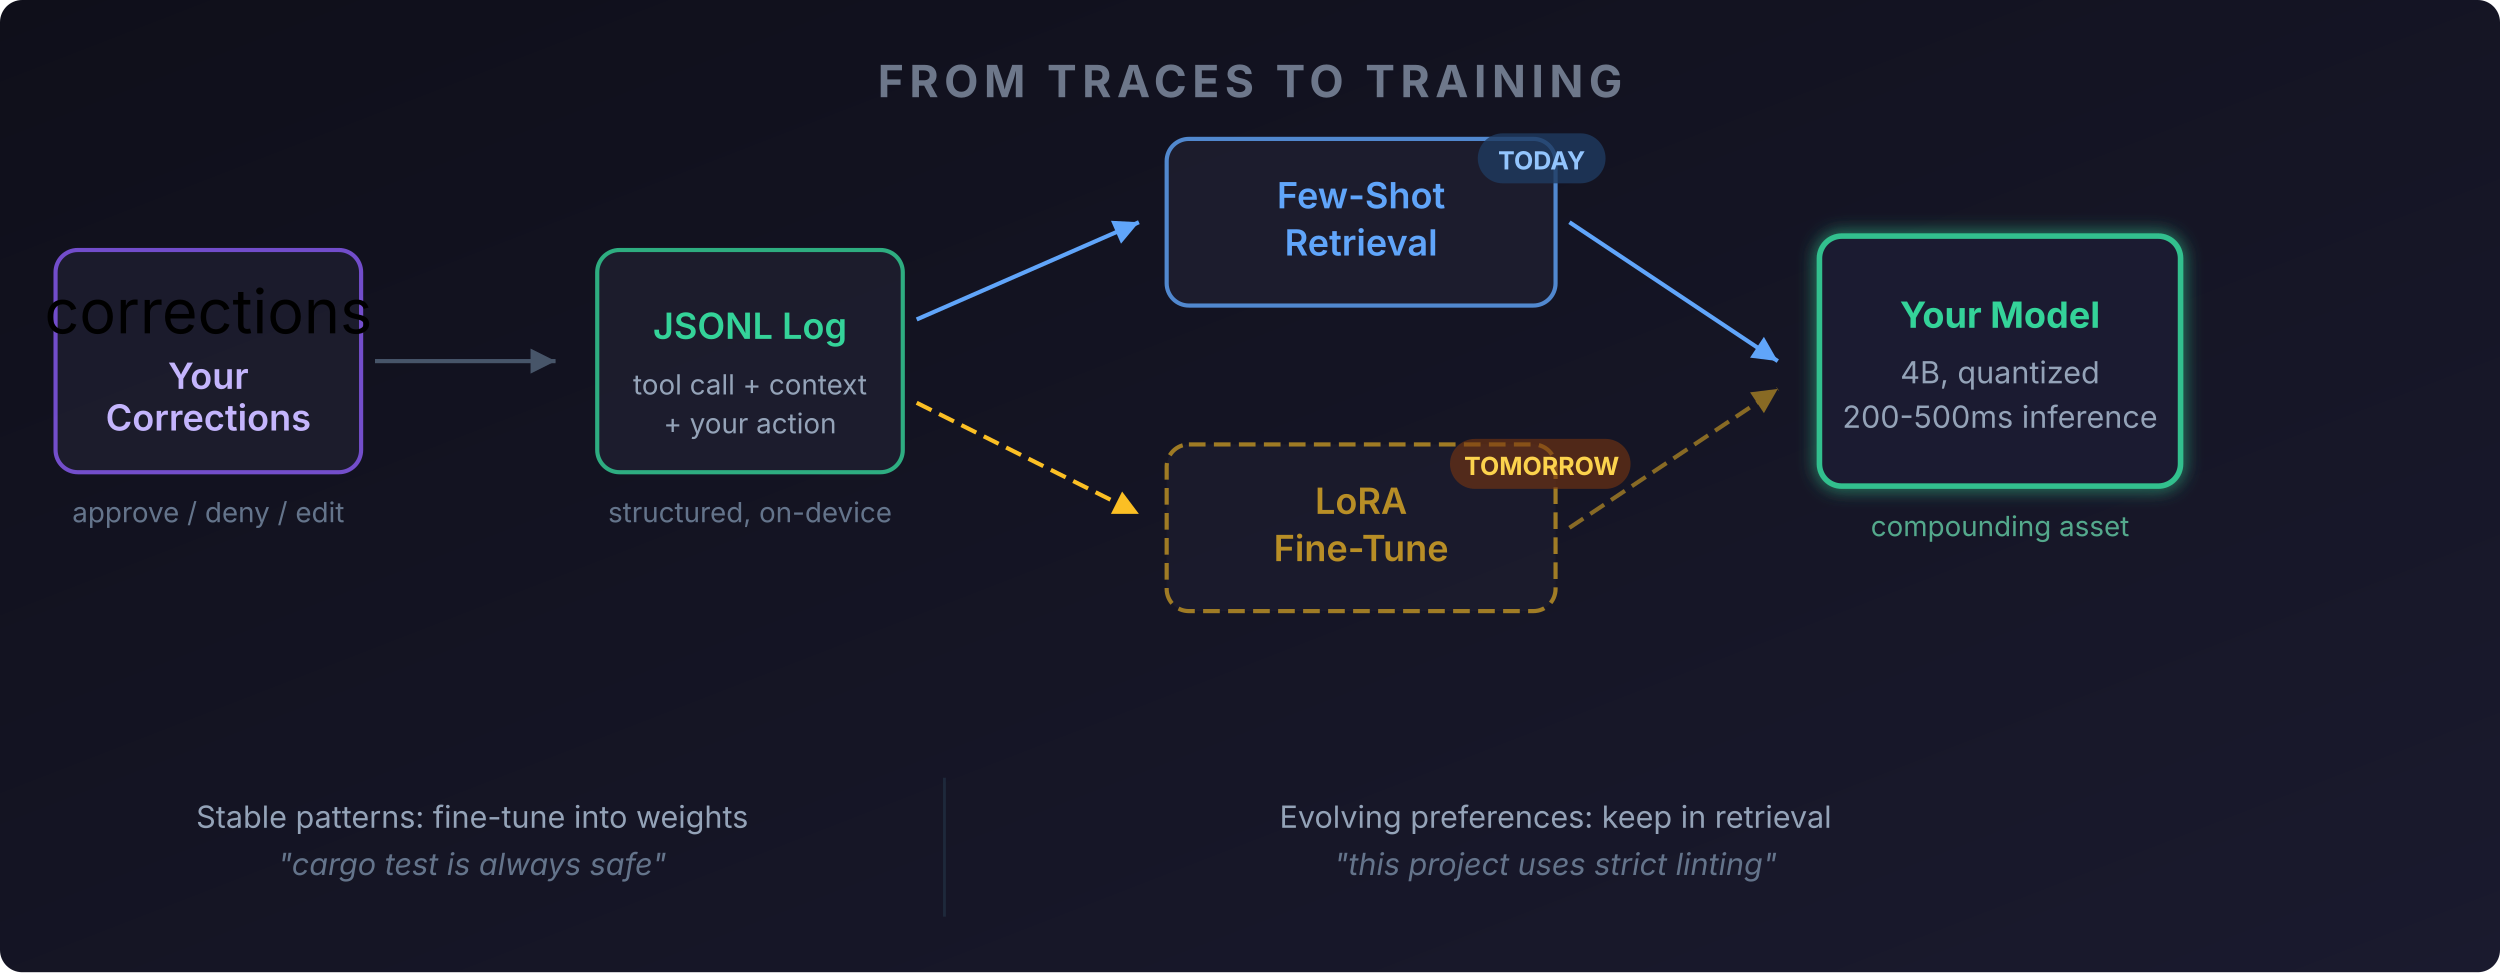
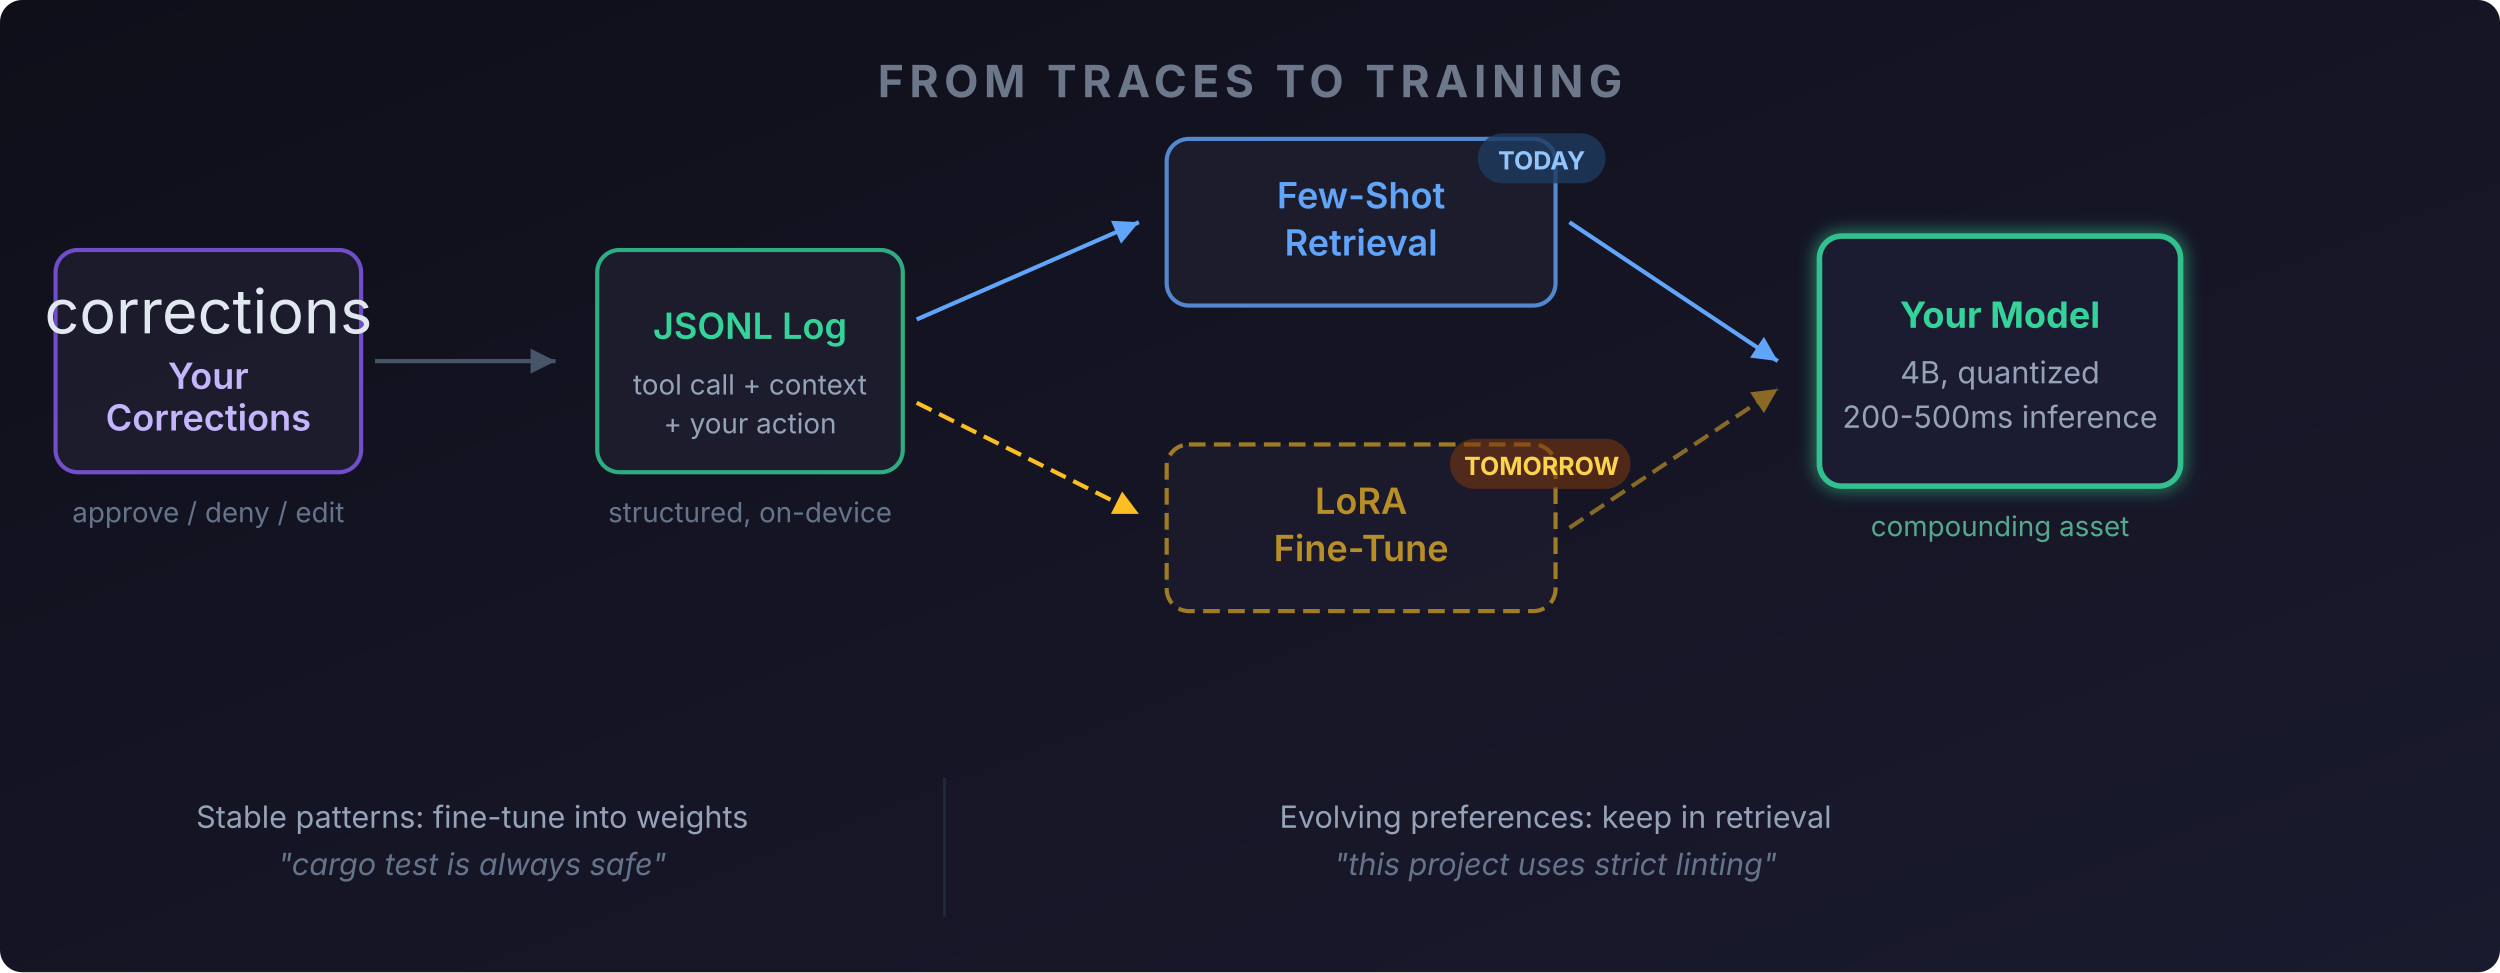
<svg xmlns="http://www.w3.org/2000/svg" viewBox="0 0 900 350" font-family="system-ui, -apple-system, 'Segoe UI', sans-serif">
  <defs>
    <linearGradient id="bg" x1="0" y1="0" x2="1" y2="1">
      <stop offset="0%" stop-color="#0f0f1a" />
      <stop offset="100%" stop-color="#1a1a2e" />
    </linearGradient>
    <filter id="glow">
      <feGaussianBlur stdDeviation="3" result="blur" />
      <feMerge>
        <feMergeNode in="blur" />
        <feMergeNode in="SourceGraphic" />
      </feMerge>
    </filter>
    <marker id="arr" viewBox="0 0 10 10" refX="10" refY="5" markerWidth="6" markerHeight="6" orient="auto">
      <path d="M0,0 L10,5 L0,10 Z" fill="#475569" />
    </marker>
    <marker id="arrGreen" viewBox="0 0 10 10" refX="10" refY="5" markerWidth="6" markerHeight="6" orient="auto">
      <path d="M0,0 L10,5 L0,10 Z" fill="#34d399" />
    </marker>
    <marker id="arrBlue" viewBox="0 0 10 10" refX="10" refY="5" markerWidth="6" markerHeight="6" orient="auto">
      <path d="M0,0 L10,5 L0,10 Z" fill="#60a5fa" />
    </marker>
    <marker id="arrAmber" viewBox="0 0 10 10" refX="10" refY="5" markerWidth="6" markerHeight="6" orient="auto">
      <path d="M0,0 L10,5 L0,10 Z" fill="#fbbf24" />
    </marker>
  </defs>
  <rect width="900" height="350" fill="url(#bg)" rx="8" />
  <text x="450" y="35" font-size="16" font-weight="700" fill="#94a3b8" text-anchor="middle" letter-spacing="2" opacity="0.7">FROM TRACES TO TRAINING</text>
  <g transform="translate(75, 130)">
    <rect x="-55" y="-40" width="110" height="80" rx="8" fill="#1e1e30" stroke="#8b5cf6" stroke-width="1.5" opacity="0.8" />
-     <text x="0" y="-10" font-size="22" text-anchor="middle">corrections</text>
+     <text x="0" y="-10" font-size="22" text-anchor="middle" fill="#e2e8f0">corrections</text>
    <text x="0" y="10" font-size="13" font-weight="600" fill="#c4b5fd" text-anchor="middle">Your</text>
    <text x="0" y="25" font-size="13" font-weight="600" fill="#c4b5fd" text-anchor="middle">Corrections</text>
    <text x="0" y="58" font-size="10" fill="#64748b" text-anchor="middle">approve / deny / edit</text>
  </g>
  <line x1="135" y1="130" x2="200" y2="130" stroke="#475569" stroke-width="1.5" marker-end="url(#arr)" />
  <g transform="translate(270, 130)">
    <rect x="-55" y="-40" width="110" height="80" rx="8" fill="#1e1e30" stroke="#34d399" stroke-width="1.5" opacity="0.8" />
    <text x="0" y="-8" font-size="13" font-weight="600" fill="#34d399" text-anchor="middle">JSONL Log</text>
    <text x="0" y="12" font-size="10" fill="#94a3b8" text-anchor="middle">tool call + context</text>
    <text x="0" y="26" font-size="10" fill="#94a3b8" text-anchor="middle">+ your action</text>
    <text x="0" y="58" font-size="10" fill="#64748b" text-anchor="middle">structured, on-device</text>
  </g>
  <line x1="330" y1="115" x2="410" y2="80" stroke="#60a5fa" stroke-width="1.5" marker-end="url(#arrBlue)" />
  <line x1="330" y1="145" x2="410" y2="185" stroke="#fbbf24" stroke-width="1.5" stroke-dasharray="6,3" marker-end="url(#arrAmber)" />
  <g transform="translate(490, 80)">
    <rect x="-70" y="-30" width="140" height="60" rx="8" fill="#1e1e30" stroke="#60a5fa" stroke-width="1.5" opacity="0.8" />
    <text x="0" y="-5" font-size="13" font-weight="600" fill="#60a5fa" text-anchor="middle">Few-Shot</text>
    <text x="0" y="12" font-size="13" font-weight="600" fill="#60a5fa" text-anchor="middle">Retrieval</text>
    <rect x="42" y="-32" width="46" height="18" rx="9" fill="#1e3a5f" opacity="0.8" />
    <text x="65" y="-19" font-size="9" font-weight="700" fill="#93c5fd" text-anchor="middle">TODAY</text>
  </g>
  <line x1="565" y1="80" x2="640" y2="130" stroke="#60a5fa" stroke-width="1.5" marker-end="url(#arrBlue)" />
  <g transform="translate(490, 190)">
    <rect x="-70" y="-30" width="140" height="60" rx="8" fill="#1e1e30" stroke="#fbbf24" stroke-width="1.5" opacity="0.6" stroke-dasharray="6,3" />
    <text x="0" y="-5" font-size="13" font-weight="600" fill="#fbbf24" text-anchor="middle" opacity="0.7">LoRA</text>
    <text x="0" y="12" font-size="13" font-weight="600" fill="#fbbf24" text-anchor="middle" opacity="0.7">Fine-Tune</text>
    <rect x="32" y="-32" width="65" height="18" rx="9" fill="#78350f" opacity="0.6" />
    <text x="65" y="-19" font-size="9" font-weight="700" fill="#fcd34d" text-anchor="middle">TOMORROW</text>
  </g>
  <line x1="565" y1="190" x2="640" y2="140" stroke="#fbbf24" stroke-width="1.5" stroke-dasharray="6,3" opacity="0.5" marker-end="url(#arrAmber)" />
  <g transform="translate(720, 130)">
    <rect x="-65" y="-45" width="130" height="90" rx="8" fill="#1e1e30" stroke="#34d399" stroke-width="2" opacity="0.9" filter="url(#glow)" />
    <text x="0" y="-12" font-size="13" font-weight="700" fill="#34d399" text-anchor="middle">Your Model</text>
    <text x="0" y="8" font-size="11" fill="#94a3b8" text-anchor="middle">4B, quantized</text>
    <text x="0" y="24" font-size="11" fill="#94a3b8" text-anchor="middle">200-500ms inference</text>
    <text x="0" y="63" font-size="10" fill="#6ee7b7" text-anchor="middle" opacity="0.7">compounding asset</text>
  </g>
  <g transform="translate(0, 280)">
    <line x1="340" y1="0" x2="340" y2="50" stroke="#1e293b" stroke-width="1" />
    <text x="170" y="18" font-size="11" fill="#94a3b8" text-anchor="middle">Stable patterns: fine-tune into weights</text>
    <text x="170" y="35" font-size="11" fill="#64748b" text-anchor="middle" font-style="italic">"cargo test is always safe"</text>
    <text x="560" y="18" font-size="11" fill="#94a3b8" text-anchor="middle">Evolving preferences: keep in retrieval</text>
    <text x="560" y="35" font-size="11" fill="#64748b" text-anchor="middle" font-style="italic">"this project uses strict linting"</text>
  </g>
</svg>
